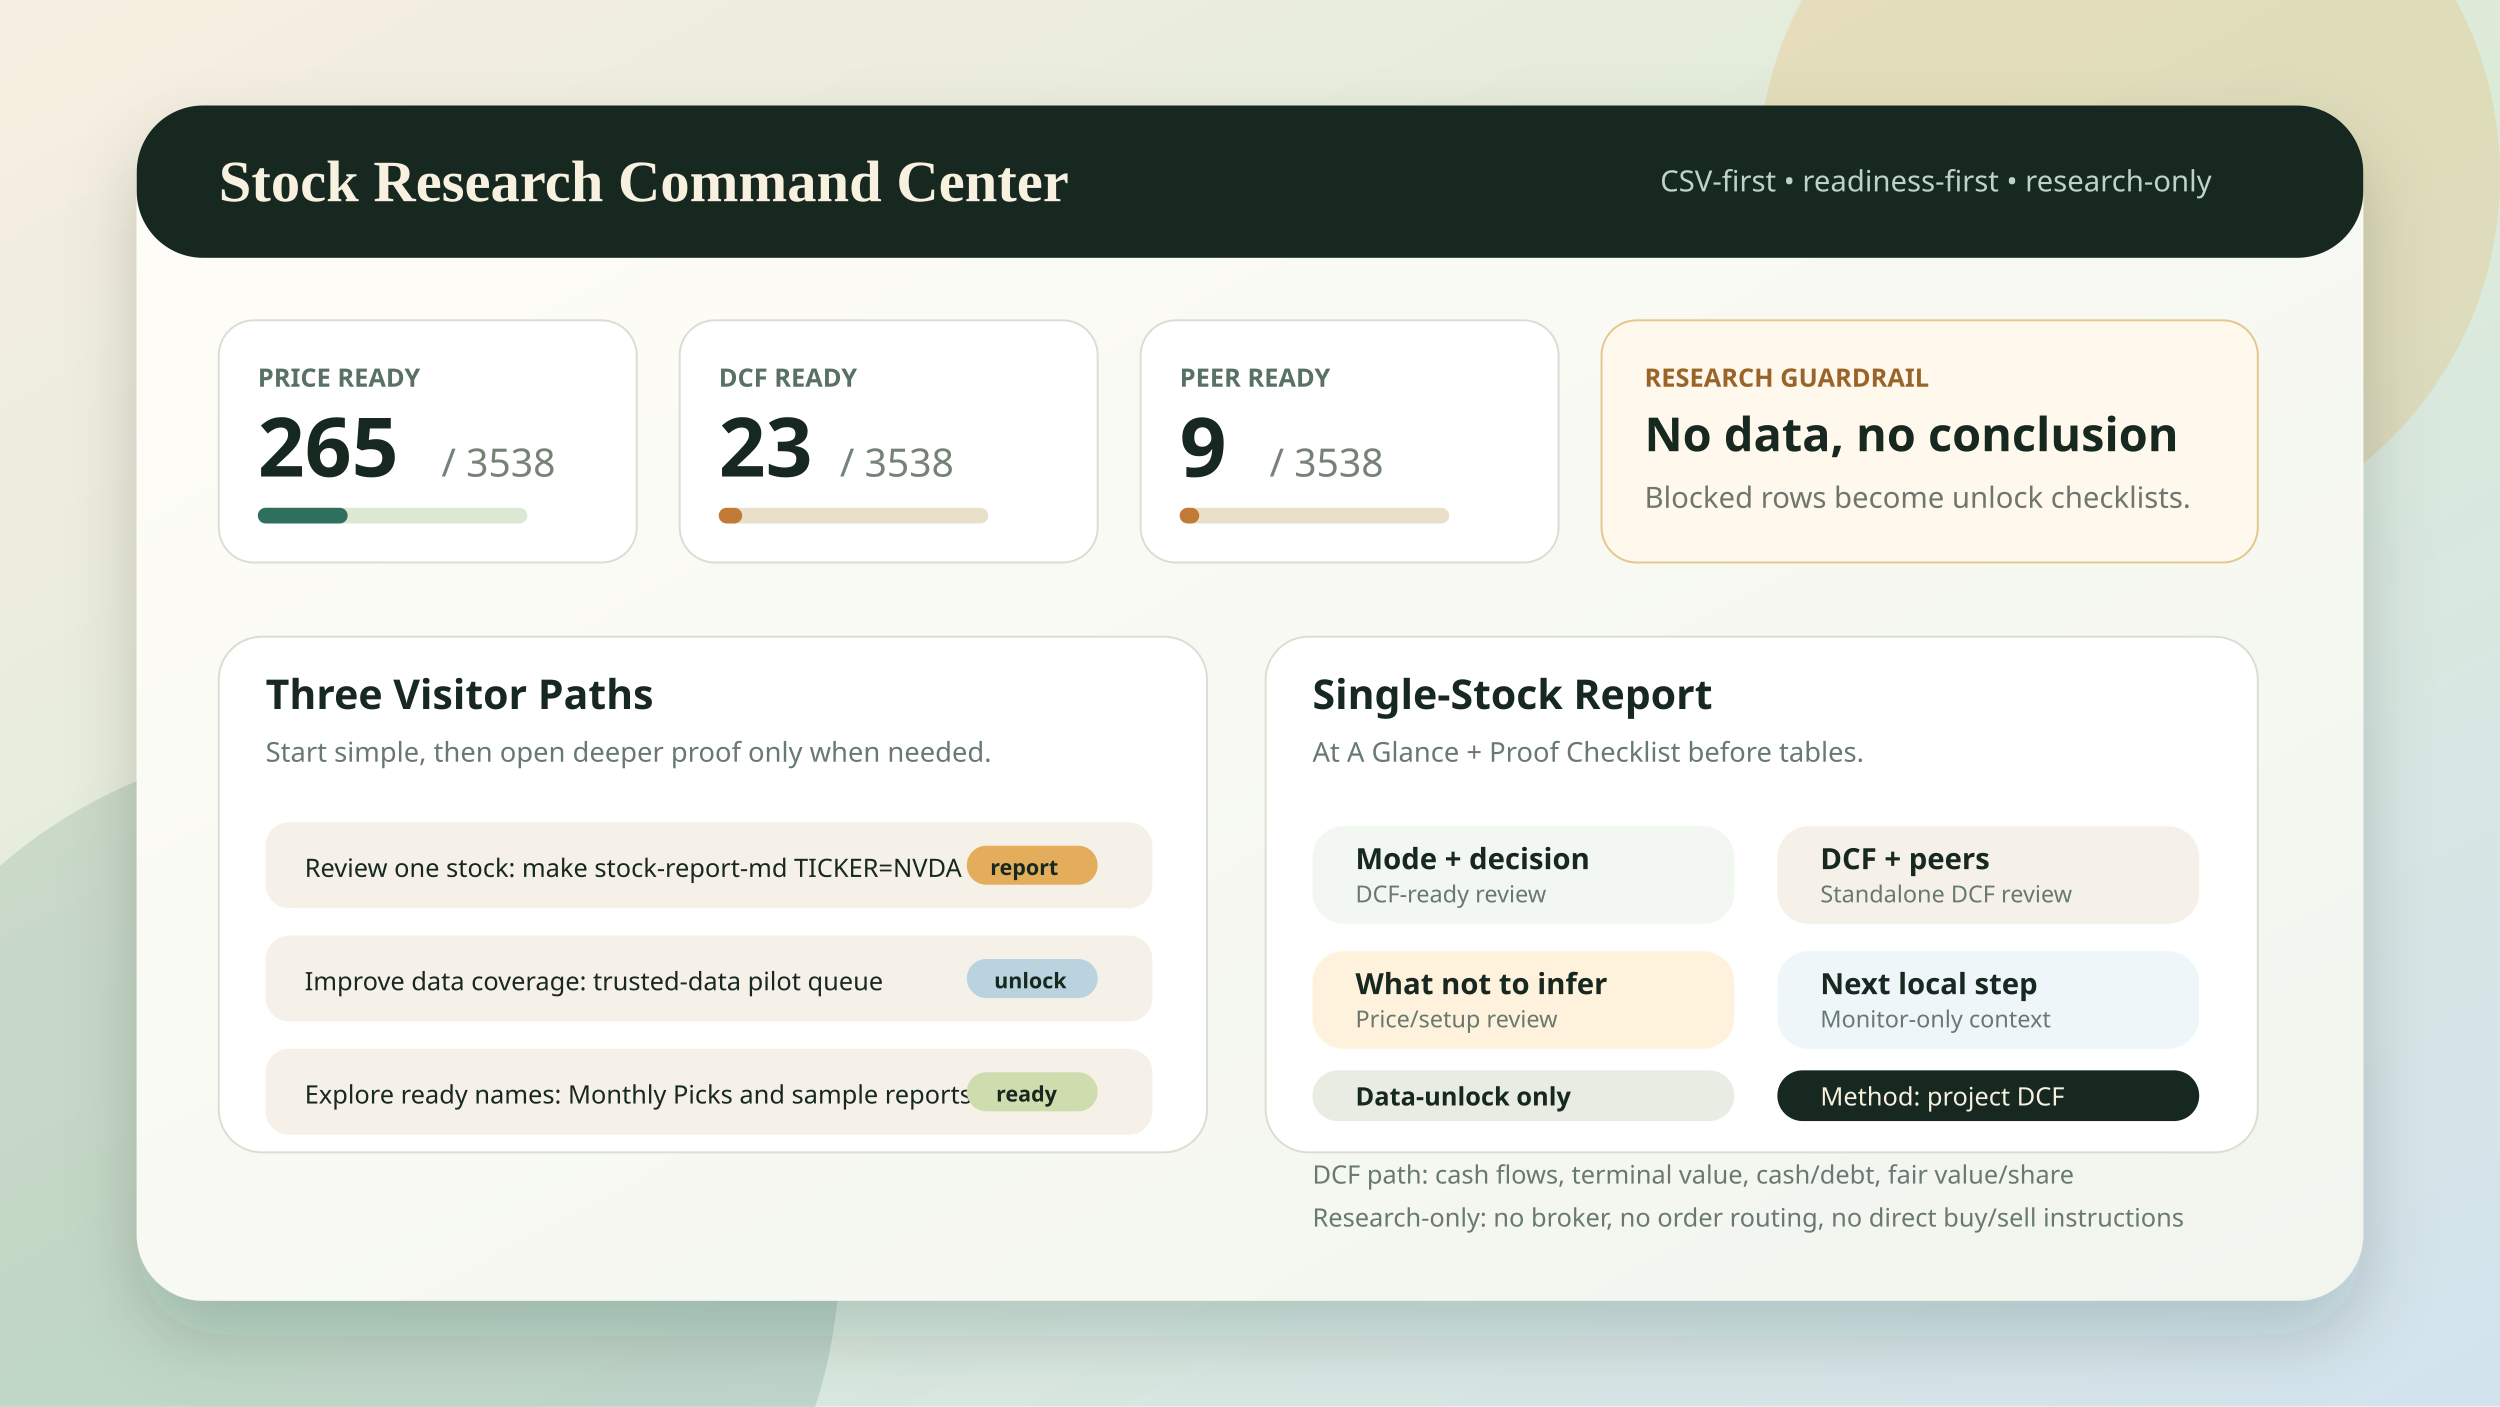
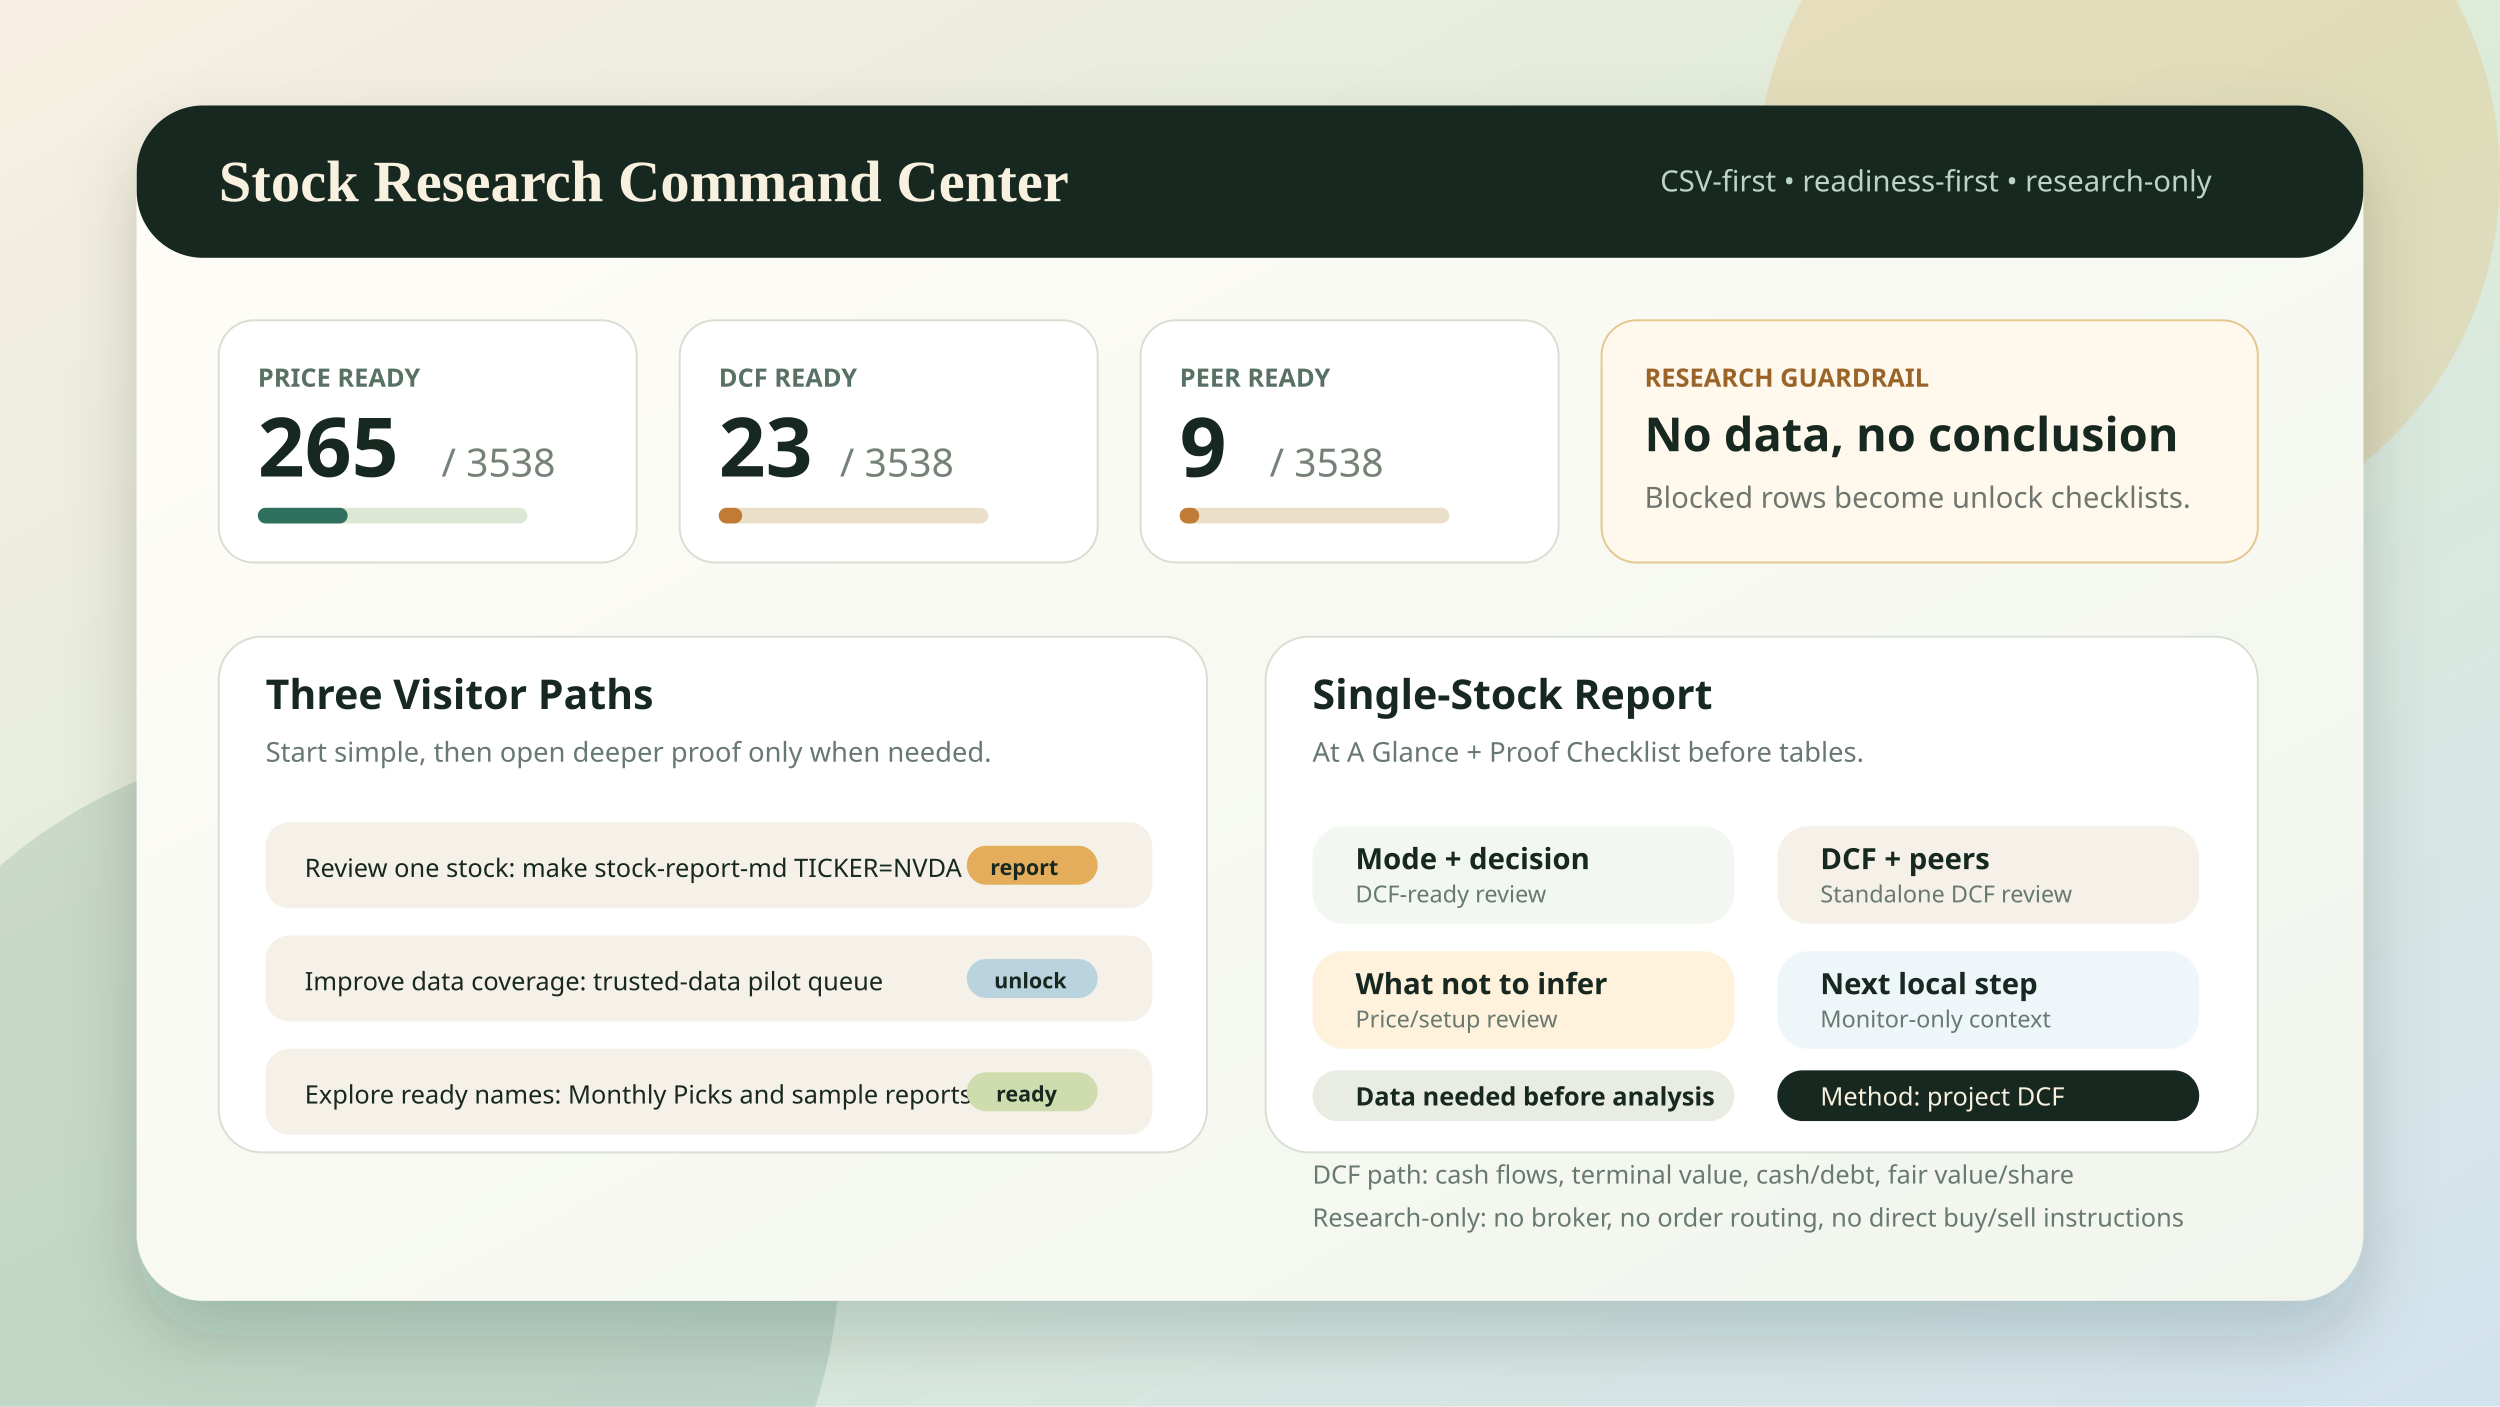
<svg xmlns="http://www.w3.org/2000/svg" width="1280" height="720" viewBox="0 0 1280 720" role="img" aria-labelledby="title desc">
  <defs>
    <linearGradient id="bg" x1="0" y1="0" x2="1" y2="1">
      <stop offset="0" stop-color="#f7efe1" />
      <stop offset="0.52" stop-color="#dcebd8" />
      <stop offset="1" stop-color="#d3e3ee" />
    </linearGradient>
    <linearGradient id="panel" x1="0" y1="0" x2="1" y2="1">
      <stop offset="0" stop-color="#fffdf8" />
      <stop offset="1" stop-color="#f1f5ee" />
    </linearGradient>
    <filter id="shadow" x="-20%" y="-20%" width="140%" height="140%">
      <feDropShadow dx="0" dy="18" stdDeviation="18" flood-color="#173024" flood-opacity="0.18" />
    </filter>
  </defs>
  <rect width="1280" height="720" fill="url(#bg)" />
  <circle cx="1090" cy="90" r="190" fill="#e6a84f" opacity="0.22" />
  <circle cx="170" cy="640" r="260" fill="#2f6f5e" opacity="0.16" />
  <rect x="70" y="54" width="1140" height="612" rx="34" fill="url(#panel)" filter="url(#shadow)" />
  <rect x="70" y="54" width="1140" height="78" rx="34" fill="#172820" />
  <text x="112" y="103" fill="#f8f1df" font-family="Georgia, 'Times New Roman', serif" font-size="30" font-weight="700">Stock Research Command Center</text>
  <text x="850" y="98" fill="#bbd4c7" font-family="Verdana, sans-serif" font-size="15">CSV-first • readiness-first • research-only</text>
  <g font-family="Verdana, sans-serif">
    <rect x="112" y="164" width="214" height="124" rx="18" fill="#ffffff" stroke="#d8dfd2" />
    <text x="132" y="198" fill="#597164" font-size="13" font-weight="700">PRICE READY</text>
    <text x="132" y="244" fill="#172820" font-size="42" font-weight="700">265</text>
    <text x="226" y="244" fill="#768276" font-size="20">/ 3538</text>
    <rect x="132" y="260" width="138" height="8" rx="4" fill="#dce8d3" />
    <rect x="132" y="260" width="46" height="8" rx="4" fill="#2f6f5e" />
    <rect x="348" y="164" width="214" height="124" rx="18" fill="#ffffff" stroke="#d8dfd2" />
    <text x="368" y="198" fill="#597164" font-size="13" font-weight="700">DCF READY</text>
    <text x="368" y="244" fill="#172820" font-size="42" font-weight="700">23</text>
    <text x="430" y="244" fill="#768276" font-size="20">/ 3538</text>
    <rect x="368" y="260" width="138" height="8" rx="4" fill="#eadfc9" />
    <rect x="368" y="260" width="12" height="8" rx="4" fill="#c27b37" />
    <rect x="584" y="164" width="214" height="124" rx="18" fill="#ffffff" stroke="#d8dfd2" />
    <text x="604" y="198" fill="#597164" font-size="13" font-weight="700">PEER READY</text>
    <text x="604" y="244" fill="#172820" font-size="42" font-weight="700">9</text>
    <text x="650" y="244" fill="#768276" font-size="20">/ 3538</text>
    <rect x="604" y="260" width="138" height="8" rx="4" fill="#eadfc9" />
    <rect x="604" y="260" width="10" height="8" rx="4" fill="#c27b37" />
    <rect x="820" y="164" width="336" height="124" rx="18" fill="#fff8ec" stroke="#e3c78e" />
    <text x="842" y="198" fill="#9a6429" font-size="13" font-weight="700">RESEARCH GUARDRAIL</text>
    <text x="842" y="231" fill="#172820" font-size="24" font-weight="700">No data, no conclusion</text>
    <text x="842" y="260" fill="#6f766f" font-size="15">Blocked rows become unlock checklists.</text>
  </g>
  <g font-family="Verdana, sans-serif">
    <rect x="112" y="326" width="506" height="264" rx="22" fill="#ffffff" stroke="#d8dfd2" />
    <text x="136" y="363" fill="#172820" font-size="21" font-weight="700">Three Visitor Paths</text>
    <text x="136" y="390" fill="#68796f" font-size="14">Start simple, then open deeper proof only when needed.</text>
    <rect x="136" y="421" width="454" height="44" rx="12" fill="#f5f1e8" />
    <text x="156" y="449" fill="#172820" font-size="13">Review one stock: make stock-report-md TICKER=NVDA</text>
    <rect x="495" y="433" width="67" height="20" rx="10" fill="#e4ad5b" />
    <text x="507" y="448" fill="#172820" font-size="11" font-weight="700">report</text>
    <rect x="136" y="479" width="454" height="44" rx="12" fill="#f5f1e8" />
    <text x="156" y="507" fill="#172820" font-size="13">Improve data coverage: trusted-data pilot queue</text>
    <rect x="495" y="491" width="67" height="20" rx="10" fill="#bad4df" />
    <text x="509" y="506" fill="#172820" font-size="11" font-weight="700">unlock</text>
    <rect x="136" y="537" width="454" height="44" rx="12" fill="#f5f1e8" />
    <text x="156" y="565" fill="#172820" font-size="13">Explore ready names: Monthly Picks and sample reports</text>
    <rect x="495" y="549" width="67" height="20" rx="10" fill="#cfdcae" />
    <text x="510" y="564" fill="#172820" font-size="11" font-weight="700">ready</text>
    <rect x="648" y="326" width="508" height="264" rx="22" fill="#ffffff" stroke="#d8dfd2" />
    <text x="672" y="363" fill="#172820" font-size="21" font-weight="700">Single-Stock Report</text>
    <text x="672" y="390" fill="#68796f" font-size="14">At A Glance + Proof Checklist before tables.</text>
    <rect x="672" y="423" width="216" height="50" rx="16" fill="#f2f7f1" />
    <text x="694" y="445" fill="#172820" font-size="15" font-weight="700">Mode + decision</text>
    <text x="694" y="462" fill="#68796f" font-size="12">DCF-ready review</text>
    <rect x="910" y="423" width="216" height="50" rx="16" fill="#f5f1e8" />
    <text x="932" y="445" fill="#172820" font-size="15" font-weight="700">DCF + peers</text>
    <text x="932" y="462" fill="#68796f" font-size="12">Standalone DCF review</text>
    <rect x="672" y="487" width="216" height="50" rx="16" fill="#fff2dd" />
    <text x="694" y="509" fill="#172820" font-size="15" font-weight="700">What not to infer</text>
    <text x="694" y="526" fill="#68796f" font-size="12">Price/setup review</text>
    <rect x="910" y="487" width="216" height="50" rx="16" fill="#eef6fa" />
    <text x="932" y="509" fill="#172820" font-size="15" font-weight="700">Next local step</text>
    <text x="932" y="526" fill="#68796f" font-size="12">Monitor-only context</text>
    <rect x="672" y="548" width="216" height="26" rx="13" fill="#e9ece2" />
-     <text x="694" y="566" fill="#172820" font-size="13" font-weight="700">Data-unlock only</text>
+     <text x="694" y="566" fill="#172820" font-size="13" font-weight="700">Data needed before analysis</text>
    <rect x="910" y="548" width="216" height="26" rx="13" fill="#172820" />
    <text x="932" y="566" fill="#f8f1df" font-size="13">Method: project DCF</text>
  </g>
  <text x="672" y="606" fill="#68796f" font-family="Verdana, sans-serif" font-size="13">DCF path: cash flows, terminal value, cash/debt, fair value/share</text>
  <text x="672" y="628" fill="#68796f" font-family="Verdana, sans-serif" font-size="13">Research-only: no broker, no order routing, no direct buy/sell instructions</text>
</svg>
